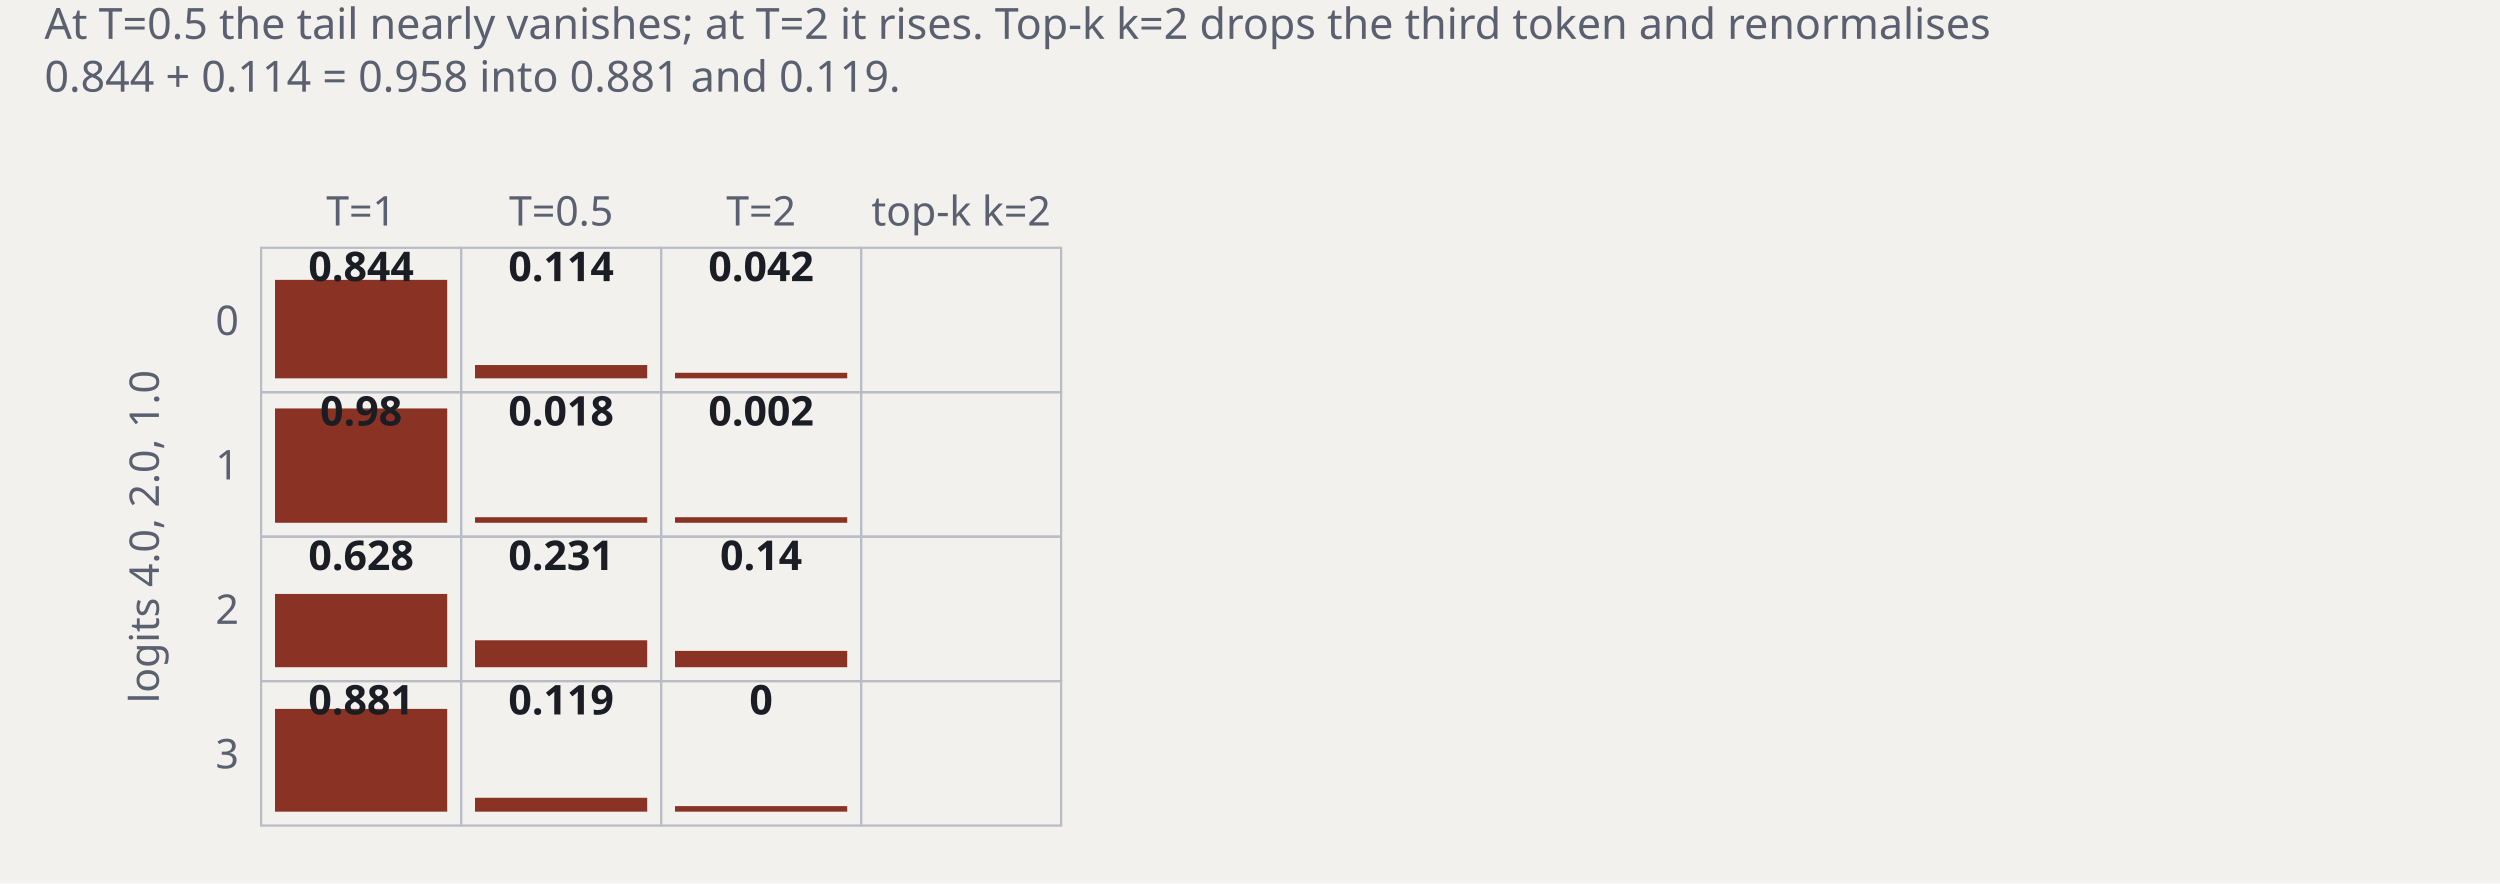
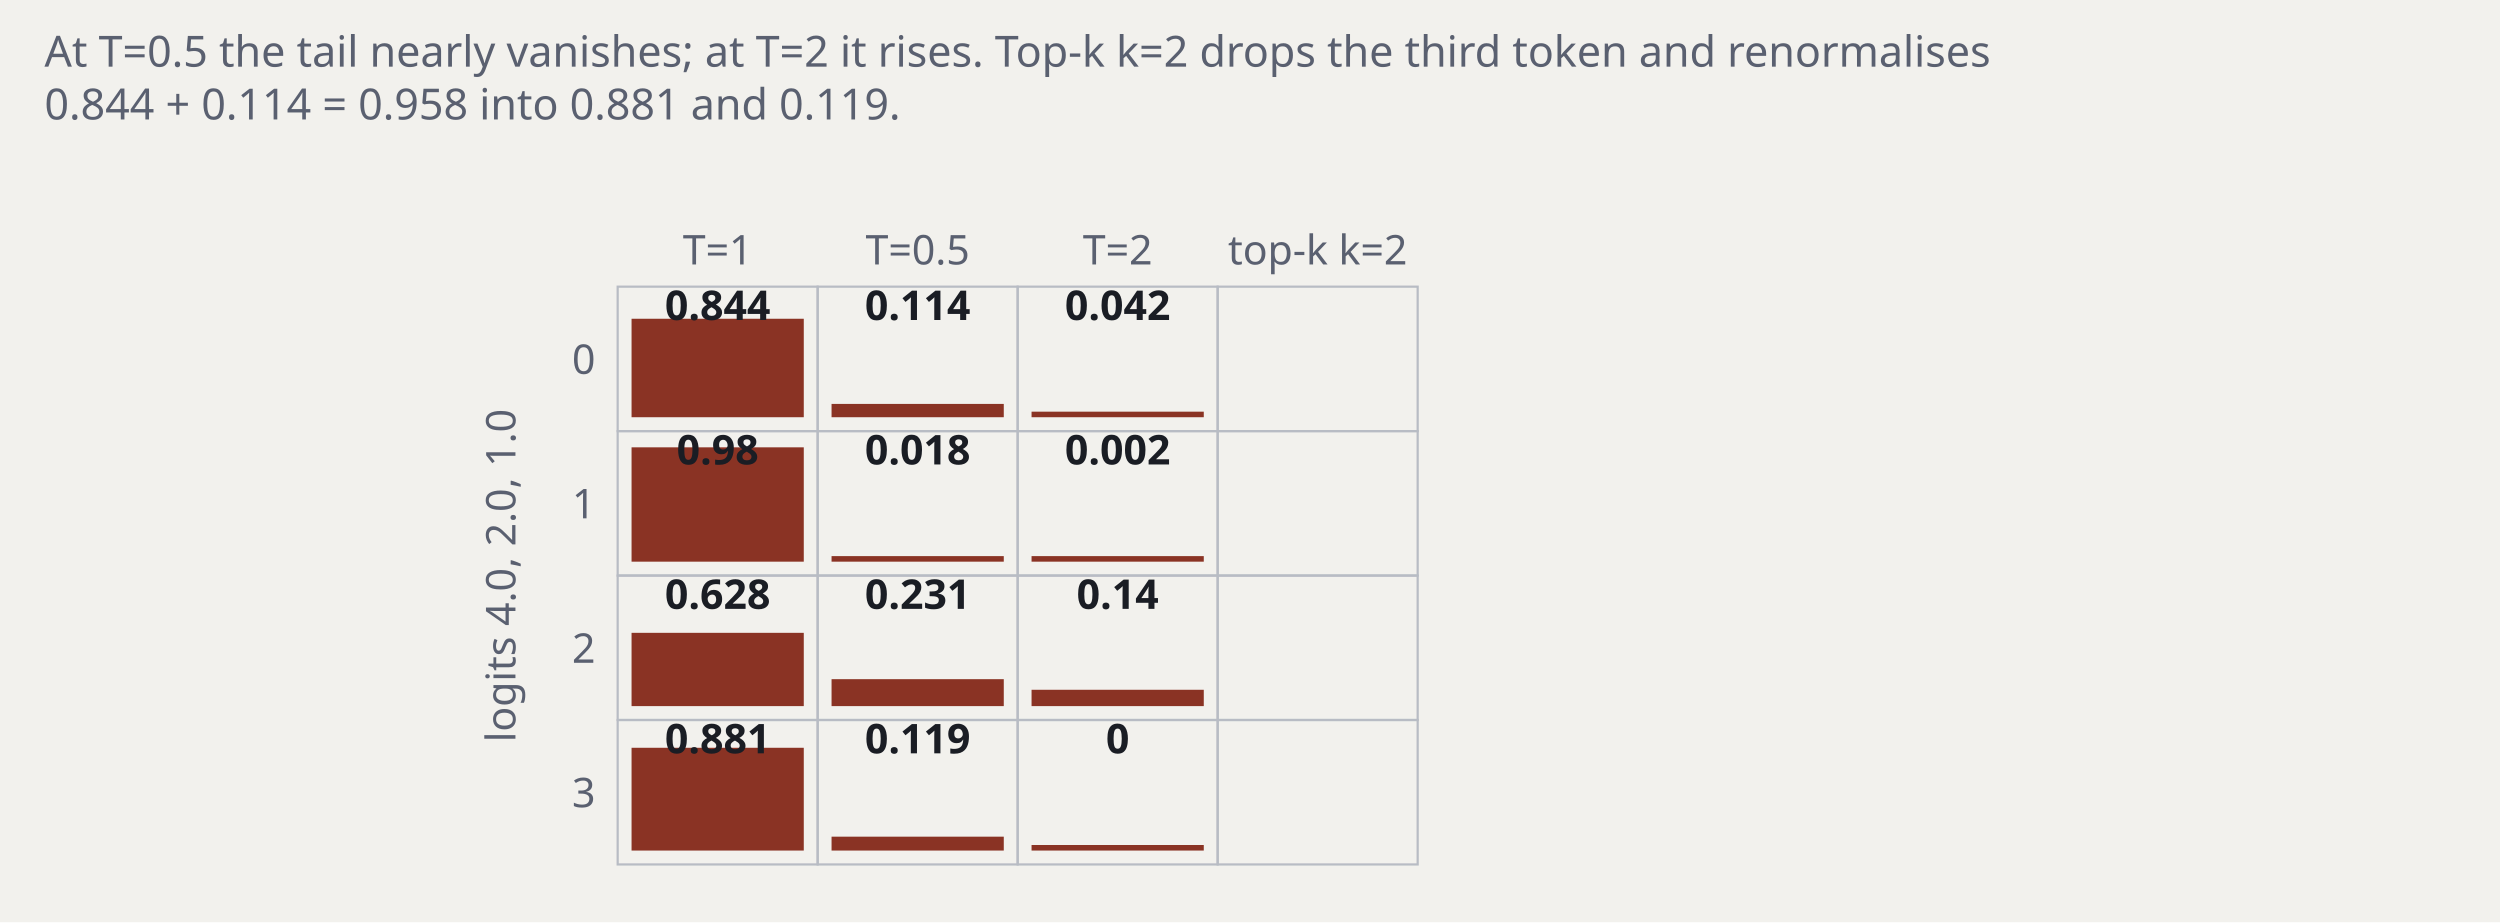
- <svg xmlns="http://www.w3.org/2000/svg" class="fig-svg" viewBox="0 0 900 318" width="100%" role="img" aria-labelledby="fig-title-aff6edf0" aria-describedby="fig-desc-aff6edf0">
+ <svg xmlns="http://www.w3.org/2000/svg" class="fig-svg" viewBox="0 0 900 332" width="100%" role="img" aria-labelledby="fig-title-aff6edf0" aria-describedby="fig-desc-aff6edf0">
  <defs>
    <marker id="arrow-aff6edf0" viewBox="0 0 8 8" refX="7" refY="4" markerWidth="7" markerHeight="7" orient="auto">
      <path d="M0,0 L8,4 L0,8 z" fill="var(--color-muted, #5a6070)" />
    </marker>
    <marker id="arrow-accent-aff6edf0" viewBox="0 0 8 8" refX="7" refY="4" markerWidth="7" markerHeight="7" orient="auto">
      <path d="M0,0 L8,4 L0,8 z" fill="var(--color-accent, #8a3324)" />
    </marker>
  </defs>
-   <rect x="0" y="0" width="900" height="318" fill="var(--color-sheet, #f2f1ed)" />
-   <text x="16.00" y="14.00" font-family="'Hanken Grotesk', ui-sans-serif, system-ui, sans-serif" font-size="15.48" font-weight="400" fill="var(--color-muted, #5a6070)" text-anchor="start">At T=0.5 the tail nearly vanishes; at T=2 it rises. Top-k k=2 drops the third token and renormalises</text>
-   <text x="16.00" y="33.00" font-family="'Hanken Grotesk', ui-sans-serif, system-ui, sans-serif" font-size="15.48" font-weight="400" fill="var(--color-muted, #5a6070)" text-anchor="start">0.844 + 0.114 = 0.958 into 0.881 and 0.119.</text>
-   <rect x="94.00" y="89.20" width="72.00" height="52.00" rx="0" fill="none" stroke="var(--color-rule, #b8bcc4)" stroke-width="0.8" />
-   <rect x="99.00" y="100.75" width="62.00" height="35.45" rx="0" fill="var(--color-accent, #8a3324)" stroke="none" stroke-width="1.2" />
-   <text x="130.00" y="101.20" font-family="'Hanken Grotesk', ui-sans-serif, system-ui, sans-serif" font-size="14.76" font-weight="600" fill="var(--color-ink, #1a1d24)" text-anchor="middle">0.844</text>
-   <rect x="166.00" y="89.20" width="72.00" height="52.00" rx="0" fill="none" stroke="var(--color-rule, #b8bcc4)" stroke-width="0.8" />
-   <rect x="171.00" y="131.41" width="62.00" height="4.79" rx="0" fill="var(--color-accent, #8a3324)" stroke="none" stroke-width="1.2" />
-   <text x="202.00" y="101.20" font-family="'Hanken Grotesk', ui-sans-serif, system-ui, sans-serif" font-size="14.76" font-weight="600" fill="var(--color-ink, #1a1d24)" text-anchor="middle">0.114</text>
-   <rect x="238.00" y="89.20" width="72.00" height="52.00" rx="0" fill="none" stroke="var(--color-rule, #b8bcc4)" stroke-width="0.8" />
-   <rect x="243.00" y="134.20" width="62.00" height="2.00" rx="0" fill="var(--color-accent, #8a3324)" stroke="none" stroke-width="1.2" />
-   <text x="274.00" y="101.20" font-family="'Hanken Grotesk', ui-sans-serif, system-ui, sans-serif" font-size="14.76" font-weight="600" fill="var(--color-ink, #1a1d24)" text-anchor="middle">0.042</text>
-   <rect x="310.00" y="89.20" width="72.00" height="52.00" rx="0" fill="none" stroke="var(--color-rule, #b8bcc4)" stroke-width="0.8" />
-   <rect x="94.00" y="141.20" width="72.00" height="52.00" rx="0" fill="none" stroke="var(--color-rule, #b8bcc4)" stroke-width="0.8" />
-   <rect x="99.00" y="147.04" width="62.00" height="41.16" rx="0" fill="var(--color-accent, #8a3324)" stroke="none" stroke-width="1.2" />
-   <text x="130.00" y="153.20" font-family="'Hanken Grotesk', ui-sans-serif, system-ui, sans-serif" font-size="14.76" font-weight="600" fill="var(--color-ink, #1a1d24)" text-anchor="middle">0.98</text>
-   <rect x="166.00" y="141.20" width="72.00" height="52.00" rx="0" fill="none" stroke="var(--color-rule, #b8bcc4)" stroke-width="0.8" />
-   <rect x="171.00" y="186.20" width="62.00" height="2.00" rx="0" fill="var(--color-accent, #8a3324)" stroke="none" stroke-width="1.2" />
-   <text x="202.00" y="153.20" font-family="'Hanken Grotesk', ui-sans-serif, system-ui, sans-serif" font-size="14.76" font-weight="600" fill="var(--color-ink, #1a1d24)" text-anchor="middle">0.018</text>
-   <rect x="238.00" y="141.20" width="72.00" height="52.00" rx="0" fill="none" stroke="var(--color-rule, #b8bcc4)" stroke-width="0.8" />
-   <rect x="243.00" y="186.20" width="62.00" height="2.00" rx="0" fill="var(--color-accent, #8a3324)" stroke="none" stroke-width="1.2" />
-   <text x="274.00" y="153.20" font-family="'Hanken Grotesk', ui-sans-serif, system-ui, sans-serif" font-size="14.76" font-weight="600" fill="var(--color-ink, #1a1d24)" text-anchor="middle">0.002</text>
-   <rect x="310.00" y="141.20" width="72.00" height="52.00" rx="0" fill="none" stroke="var(--color-rule, #b8bcc4)" stroke-width="0.8" />
-   <rect x="94.00" y="193.20" width="72.00" height="52.00" rx="0" fill="none" stroke="var(--color-rule, #b8bcc4)" stroke-width="0.8" />
-   <rect x="99.00" y="213.82" width="62.00" height="26.38" rx="0" fill="var(--color-accent, #8a3324)" stroke="none" stroke-width="1.2" />
-   <text x="130.00" y="205.20" font-family="'Hanken Grotesk', ui-sans-serif, system-ui, sans-serif" font-size="14.76" font-weight="600" fill="var(--color-ink, #1a1d24)" text-anchor="middle">0.628</text>
-   <rect x="166.00" y="193.20" width="72.00" height="52.00" rx="0" fill="none" stroke="var(--color-rule, #b8bcc4)" stroke-width="0.8" />
-   <rect x="171.00" y="230.50" width="62.00" height="9.70" rx="0" fill="var(--color-accent, #8a3324)" stroke="none" stroke-width="1.2" />
-   <text x="202.00" y="205.20" font-family="'Hanken Grotesk', ui-sans-serif, system-ui, sans-serif" font-size="14.76" font-weight="600" fill="var(--color-ink, #1a1d24)" text-anchor="middle">0.231</text>
-   <rect x="238.00" y="193.20" width="72.00" height="52.00" rx="0" fill="none" stroke="var(--color-rule, #b8bcc4)" stroke-width="0.8" />
-   <rect x="243.00" y="234.32" width="62.00" height="5.88" rx="0" fill="var(--color-accent, #8a3324)" stroke="none" stroke-width="1.2" />
-   <text x="274.00" y="205.20" font-family="'Hanken Grotesk', ui-sans-serif, system-ui, sans-serif" font-size="14.76" font-weight="600" fill="var(--color-ink, #1a1d24)" text-anchor="middle">0.14</text>
-   <rect x="310.00" y="193.20" width="72.00" height="52.00" rx="0" fill="none" stroke="var(--color-rule, #b8bcc4)" stroke-width="0.8" />
-   <rect x="94.00" y="245.20" width="72.00" height="52.00" rx="0" fill="none" stroke="var(--color-rule, #b8bcc4)" stroke-width="0.8" />
-   <rect x="99.00" y="255.20" width="62.00" height="37.00" rx="0" fill="var(--color-accent, #8a3324)" stroke="none" stroke-width="1.2" />
-   <text x="130.00" y="257.20" font-family="'Hanken Grotesk', ui-sans-serif, system-ui, sans-serif" font-size="14.76" font-weight="600" fill="var(--color-ink, #1a1d24)" text-anchor="middle">0.881</text>
-   <rect x="166.00" y="245.20" width="72.00" height="52.00" rx="0" fill="none" stroke="var(--color-rule, #b8bcc4)" stroke-width="0.8" />
-   <rect x="171.00" y="287.20" width="62.00" height="5.00" rx="0" fill="var(--color-accent, #8a3324)" stroke="none" stroke-width="1.2" />
-   <text x="202.00" y="257.20" font-family="'Hanken Grotesk', ui-sans-serif, system-ui, sans-serif" font-size="14.76" font-weight="600" fill="var(--color-ink, #1a1d24)" text-anchor="middle">0.119</text>
-   <rect x="238.00" y="245.20" width="72.00" height="52.00" rx="0" fill="none" stroke="var(--color-rule, #b8bcc4)" stroke-width="0.8" />
-   <rect x="243.00" y="290.20" width="62.00" height="2.00" rx="0" fill="var(--color-accent, #8a3324)" stroke="none" stroke-width="1.2" />
-   <text x="274.00" y="257.20" font-family="'Hanken Grotesk', ui-sans-serif, system-ui, sans-serif" font-size="14.76" font-weight="600" fill="var(--color-ink, #1a1d24)" text-anchor="middle">0</text>
-   <rect x="310.00" y="245.20" width="72.00" height="52.00" rx="0" fill="none" stroke="var(--color-rule, #b8bcc4)" stroke-width="0.8" />
-   <text x="130.00" y="81.20" font-family="'Hanken Grotesk', ui-sans-serif, system-ui, sans-serif" font-size="14.76" font-weight="400" fill="var(--color-muted, #5a6070)" text-anchor="middle">T=1</text>
-   <text x="202.00" y="81.20" font-family="'Hanken Grotesk', ui-sans-serif, system-ui, sans-serif" font-size="14.76" font-weight="400" fill="var(--color-muted, #5a6070)" text-anchor="middle">T=0.5</text>
-   <text x="274.00" y="81.20" font-family="'Hanken Grotesk', ui-sans-serif, system-ui, sans-serif" font-size="14.76" font-weight="400" fill="var(--color-muted, #5a6070)" text-anchor="middle">T=2</text>
-   <text x="346.00" y="81.20" font-family="'Hanken Grotesk', ui-sans-serif, system-ui, sans-serif" font-size="14.76" font-weight="400" fill="var(--color-muted, #5a6070)" text-anchor="middle">top-k k=2</text>
-   <text x="86.00" y="120.60" font-family="'Hanken Grotesk', ui-sans-serif, system-ui, sans-serif" font-size="14.76" font-weight="400" fill="var(--color-muted, #5a6070)" text-anchor="end">0</text>
-   <text x="86.00" y="172.60" font-family="'Hanken Grotesk', ui-sans-serif, system-ui, sans-serif" font-size="14.76" font-weight="400" fill="var(--color-muted, #5a6070)" text-anchor="end">1</text>
-   <text x="86.00" y="224.60" font-family="'Hanken Grotesk', ui-sans-serif, system-ui, sans-serif" font-size="14.76" font-weight="400" fill="var(--color-muted, #5a6070)" text-anchor="end">2</text>
-   <text x="86.00" y="276.60" font-family="'Hanken Grotesk', ui-sans-serif, system-ui, sans-serif" font-size="14.76" font-weight="400" fill="var(--color-muted, #5a6070)" text-anchor="end">3</text>
-   <text x="57.20" y="193.20" transform="rotate(-90 57.20 193.20)" font-family="'Hanken Grotesk', ui-sans-serif, system-ui, sans-serif" font-size="14.76" font-weight="400" fill="var(--color-muted, #5a6070)" text-anchor="middle">logits 4.0, 2.0, 1.0</text>
+   <rect x="0" y="0" width="900" height="332" fill="var(--color-sheet, #f2f1ed)" />
+   <text x="16.00" y="24.00" font-family="'Hanken Grotesk', ui-sans-serif, system-ui, sans-serif" font-size="15.48" font-weight="400" fill="var(--color-muted, #5a6070)" text-anchor="start">At T=0.5 the tail nearly vanishes; at T=2 it rises. Top-k k=2 drops the third token and renormalises</text>
+   <text x="16.00" y="43.00" font-family="'Hanken Grotesk', ui-sans-serif, system-ui, sans-serif" font-size="15.48" font-weight="400" fill="var(--color-muted, #5a6070)" text-anchor="start">0.844 + 0.114 = 0.958 into 0.881 and 0.119.</text>
+   <rect x="222.36" y="103.20" width="72.00" height="52.00" rx="0" fill="none" stroke="var(--color-rule, #b8bcc4)" stroke-width="0.8" />
+   <rect x="227.36" y="114.75" width="62.00" height="35.45" rx="0" fill="var(--color-accent, #8a3324)" stroke="none" stroke-width="1.2" />
+   <text x="258.36" y="115.20" font-family="'Hanken Grotesk', ui-sans-serif, system-ui, sans-serif" font-size="14.76" font-weight="600" fill="var(--color-ink, #1a1d24)" text-anchor="middle">0.844</text>
+   <rect x="294.36" y="103.20" width="72.00" height="52.00" rx="0" fill="none" stroke="var(--color-rule, #b8bcc4)" stroke-width="0.8" />
+   <rect x="299.36" y="145.41" width="62.00" height="4.79" rx="0" fill="var(--color-accent, #8a3324)" stroke="none" stroke-width="1.2" />
+   <text x="330.36" y="115.20" font-family="'Hanken Grotesk', ui-sans-serif, system-ui, sans-serif" font-size="14.76" font-weight="600" fill="var(--color-ink, #1a1d24)" text-anchor="middle">0.114</text>
+   <rect x="366.36" y="103.20" width="72.00" height="52.00" rx="0" fill="none" stroke="var(--color-rule, #b8bcc4)" stroke-width="0.8" />
+   <rect x="371.36" y="148.20" width="62.00" height="2.00" rx="0" fill="var(--color-accent, #8a3324)" stroke="none" stroke-width="1.2" />
+   <text x="402.36" y="115.20" font-family="'Hanken Grotesk', ui-sans-serif, system-ui, sans-serif" font-size="14.76" font-weight="600" fill="var(--color-ink, #1a1d24)" text-anchor="middle">0.042</text>
+   <rect x="438.36" y="103.20" width="72.00" height="52.00" rx="0" fill="none" stroke="var(--color-rule, #b8bcc4)" stroke-width="0.8" />
+   <rect x="222.36" y="155.20" width="72.00" height="52.00" rx="0" fill="none" stroke="var(--color-rule, #b8bcc4)" stroke-width="0.8" />
+   <rect x="227.36" y="161.04" width="62.00" height="41.16" rx="0" fill="var(--color-accent, #8a3324)" stroke="none" stroke-width="1.2" />
+   <text x="258.36" y="167.20" font-family="'Hanken Grotesk', ui-sans-serif, system-ui, sans-serif" font-size="14.76" font-weight="600" fill="var(--color-ink, #1a1d24)" text-anchor="middle">0.98</text>
+   <rect x="294.36" y="155.20" width="72.00" height="52.00" rx="0" fill="none" stroke="var(--color-rule, #b8bcc4)" stroke-width="0.8" />
+   <rect x="299.36" y="200.20" width="62.00" height="2.00" rx="0" fill="var(--color-accent, #8a3324)" stroke="none" stroke-width="1.2" />
+   <text x="330.36" y="167.20" font-family="'Hanken Grotesk', ui-sans-serif, system-ui, sans-serif" font-size="14.76" font-weight="600" fill="var(--color-ink, #1a1d24)" text-anchor="middle">0.018</text>
+   <rect x="366.36" y="155.20" width="72.00" height="52.00" rx="0" fill="none" stroke="var(--color-rule, #b8bcc4)" stroke-width="0.8" />
+   <rect x="371.36" y="200.20" width="62.00" height="2.00" rx="0" fill="var(--color-accent, #8a3324)" stroke="none" stroke-width="1.2" />
+   <text x="402.36" y="167.20" font-family="'Hanken Grotesk', ui-sans-serif, system-ui, sans-serif" font-size="14.76" font-weight="600" fill="var(--color-ink, #1a1d24)" text-anchor="middle">0.002</text>
+   <rect x="438.36" y="155.20" width="72.00" height="52.00" rx="0" fill="none" stroke="var(--color-rule, #b8bcc4)" stroke-width="0.8" />
+   <rect x="222.36" y="207.20" width="72.00" height="52.00" rx="0" fill="none" stroke="var(--color-rule, #b8bcc4)" stroke-width="0.8" />
+   <rect x="227.36" y="227.82" width="62.00" height="26.38" rx="0" fill="var(--color-accent, #8a3324)" stroke="none" stroke-width="1.2" />
+   <text x="258.36" y="219.20" font-family="'Hanken Grotesk', ui-sans-serif, system-ui, sans-serif" font-size="14.76" font-weight="600" fill="var(--color-ink, #1a1d24)" text-anchor="middle">0.628</text>
+   <rect x="294.36" y="207.20" width="72.00" height="52.00" rx="0" fill="none" stroke="var(--color-rule, #b8bcc4)" stroke-width="0.8" />
+   <rect x="299.36" y="244.50" width="62.00" height="9.70" rx="0" fill="var(--color-accent, #8a3324)" stroke="none" stroke-width="1.2" />
+   <text x="330.36" y="219.20" font-family="'Hanken Grotesk', ui-sans-serif, system-ui, sans-serif" font-size="14.76" font-weight="600" fill="var(--color-ink, #1a1d24)" text-anchor="middle">0.231</text>
+   <rect x="366.36" y="207.20" width="72.00" height="52.00" rx="0" fill="none" stroke="var(--color-rule, #b8bcc4)" stroke-width="0.8" />
+   <rect x="371.36" y="248.32" width="62.00" height="5.88" rx="0" fill="var(--color-accent, #8a3324)" stroke="none" stroke-width="1.2" />
+   <text x="402.36" y="219.20" font-family="'Hanken Grotesk', ui-sans-serif, system-ui, sans-serif" font-size="14.76" font-weight="600" fill="var(--color-ink, #1a1d24)" text-anchor="middle">0.14</text>
+   <rect x="438.36" y="207.20" width="72.00" height="52.00" rx="0" fill="none" stroke="var(--color-rule, #b8bcc4)" stroke-width="0.8" />
+   <rect x="222.36" y="259.20" width="72.00" height="52.00" rx="0" fill="none" stroke="var(--color-rule, #b8bcc4)" stroke-width="0.8" />
+   <rect x="227.36" y="269.20" width="62.00" height="37.00" rx="0" fill="var(--color-accent, #8a3324)" stroke="none" stroke-width="1.2" />
+   <text x="258.36" y="271.20" font-family="'Hanken Grotesk', ui-sans-serif, system-ui, sans-serif" font-size="14.76" font-weight="600" fill="var(--color-ink, #1a1d24)" text-anchor="middle">0.881</text>
+   <rect x="294.36" y="259.20" width="72.00" height="52.00" rx="0" fill="none" stroke="var(--color-rule, #b8bcc4)" stroke-width="0.8" />
+   <rect x="299.36" y="301.20" width="62.00" height="5.00" rx="0" fill="var(--color-accent, #8a3324)" stroke="none" stroke-width="1.2" />
+   <text x="330.36" y="271.20" font-family="'Hanken Grotesk', ui-sans-serif, system-ui, sans-serif" font-size="14.76" font-weight="600" fill="var(--color-ink, #1a1d24)" text-anchor="middle">0.119</text>
+   <rect x="366.36" y="259.20" width="72.00" height="52.00" rx="0" fill="none" stroke="var(--color-rule, #b8bcc4)" stroke-width="0.8" />
+   <rect x="371.36" y="304.20" width="62.00" height="2.00" rx="0" fill="var(--color-accent, #8a3324)" stroke="none" stroke-width="1.2" />
+   <text x="402.36" y="271.20" font-family="'Hanken Grotesk', ui-sans-serif, system-ui, sans-serif" font-size="14.76" font-weight="600" fill="var(--color-ink, #1a1d24)" text-anchor="middle">0</text>
+   <rect x="438.36" y="259.20" width="72.00" height="52.00" rx="0" fill="none" stroke="var(--color-rule, #b8bcc4)" stroke-width="0.8" />
+   <text x="258.36" y="95.20" font-family="'Hanken Grotesk', ui-sans-serif, system-ui, sans-serif" font-size="14.76" font-weight="400" fill="var(--color-muted, #5a6070)" text-anchor="middle">T=1</text>
+   <text x="330.36" y="95.20" font-family="'Hanken Grotesk', ui-sans-serif, system-ui, sans-serif" font-size="14.76" font-weight="400" fill="var(--color-muted, #5a6070)" text-anchor="middle">T=0.5</text>
+   <text x="402.36" y="95.20" font-family="'Hanken Grotesk', ui-sans-serif, system-ui, sans-serif" font-size="14.76" font-weight="400" fill="var(--color-muted, #5a6070)" text-anchor="middle">T=2</text>
+   <text x="474.36" y="95.20" font-family="'Hanken Grotesk', ui-sans-serif, system-ui, sans-serif" font-size="14.76" font-weight="400" fill="var(--color-muted, #5a6070)" text-anchor="middle">top-k k=2</text>
+   <text x="214.36" y="134.60" font-family="'Hanken Grotesk', ui-sans-serif, system-ui, sans-serif" font-size="14.76" font-weight="400" fill="var(--color-muted, #5a6070)" text-anchor="end">0</text>
+   <text x="214.36" y="186.60" font-family="'Hanken Grotesk', ui-sans-serif, system-ui, sans-serif" font-size="14.76" font-weight="400" fill="var(--color-muted, #5a6070)" text-anchor="end">1</text>
+   <text x="214.36" y="238.60" font-family="'Hanken Grotesk', ui-sans-serif, system-ui, sans-serif" font-size="14.76" font-weight="400" fill="var(--color-muted, #5a6070)" text-anchor="end">2</text>
+   <text x="214.36" y="290.60" font-family="'Hanken Grotesk', ui-sans-serif, system-ui, sans-serif" font-size="14.76" font-weight="400" fill="var(--color-muted, #5a6070)" text-anchor="end">3</text>
+   <text x="185.56" y="207.20" transform="rotate(-90 185.56 207.20)" font-family="'Hanken Grotesk', ui-sans-serif, system-ui, sans-serif" font-size="14.76" font-weight="400" fill="var(--color-muted, #5a6070)" text-anchor="middle">logits 4.0, 2.0, 1.0</text>
</svg>
